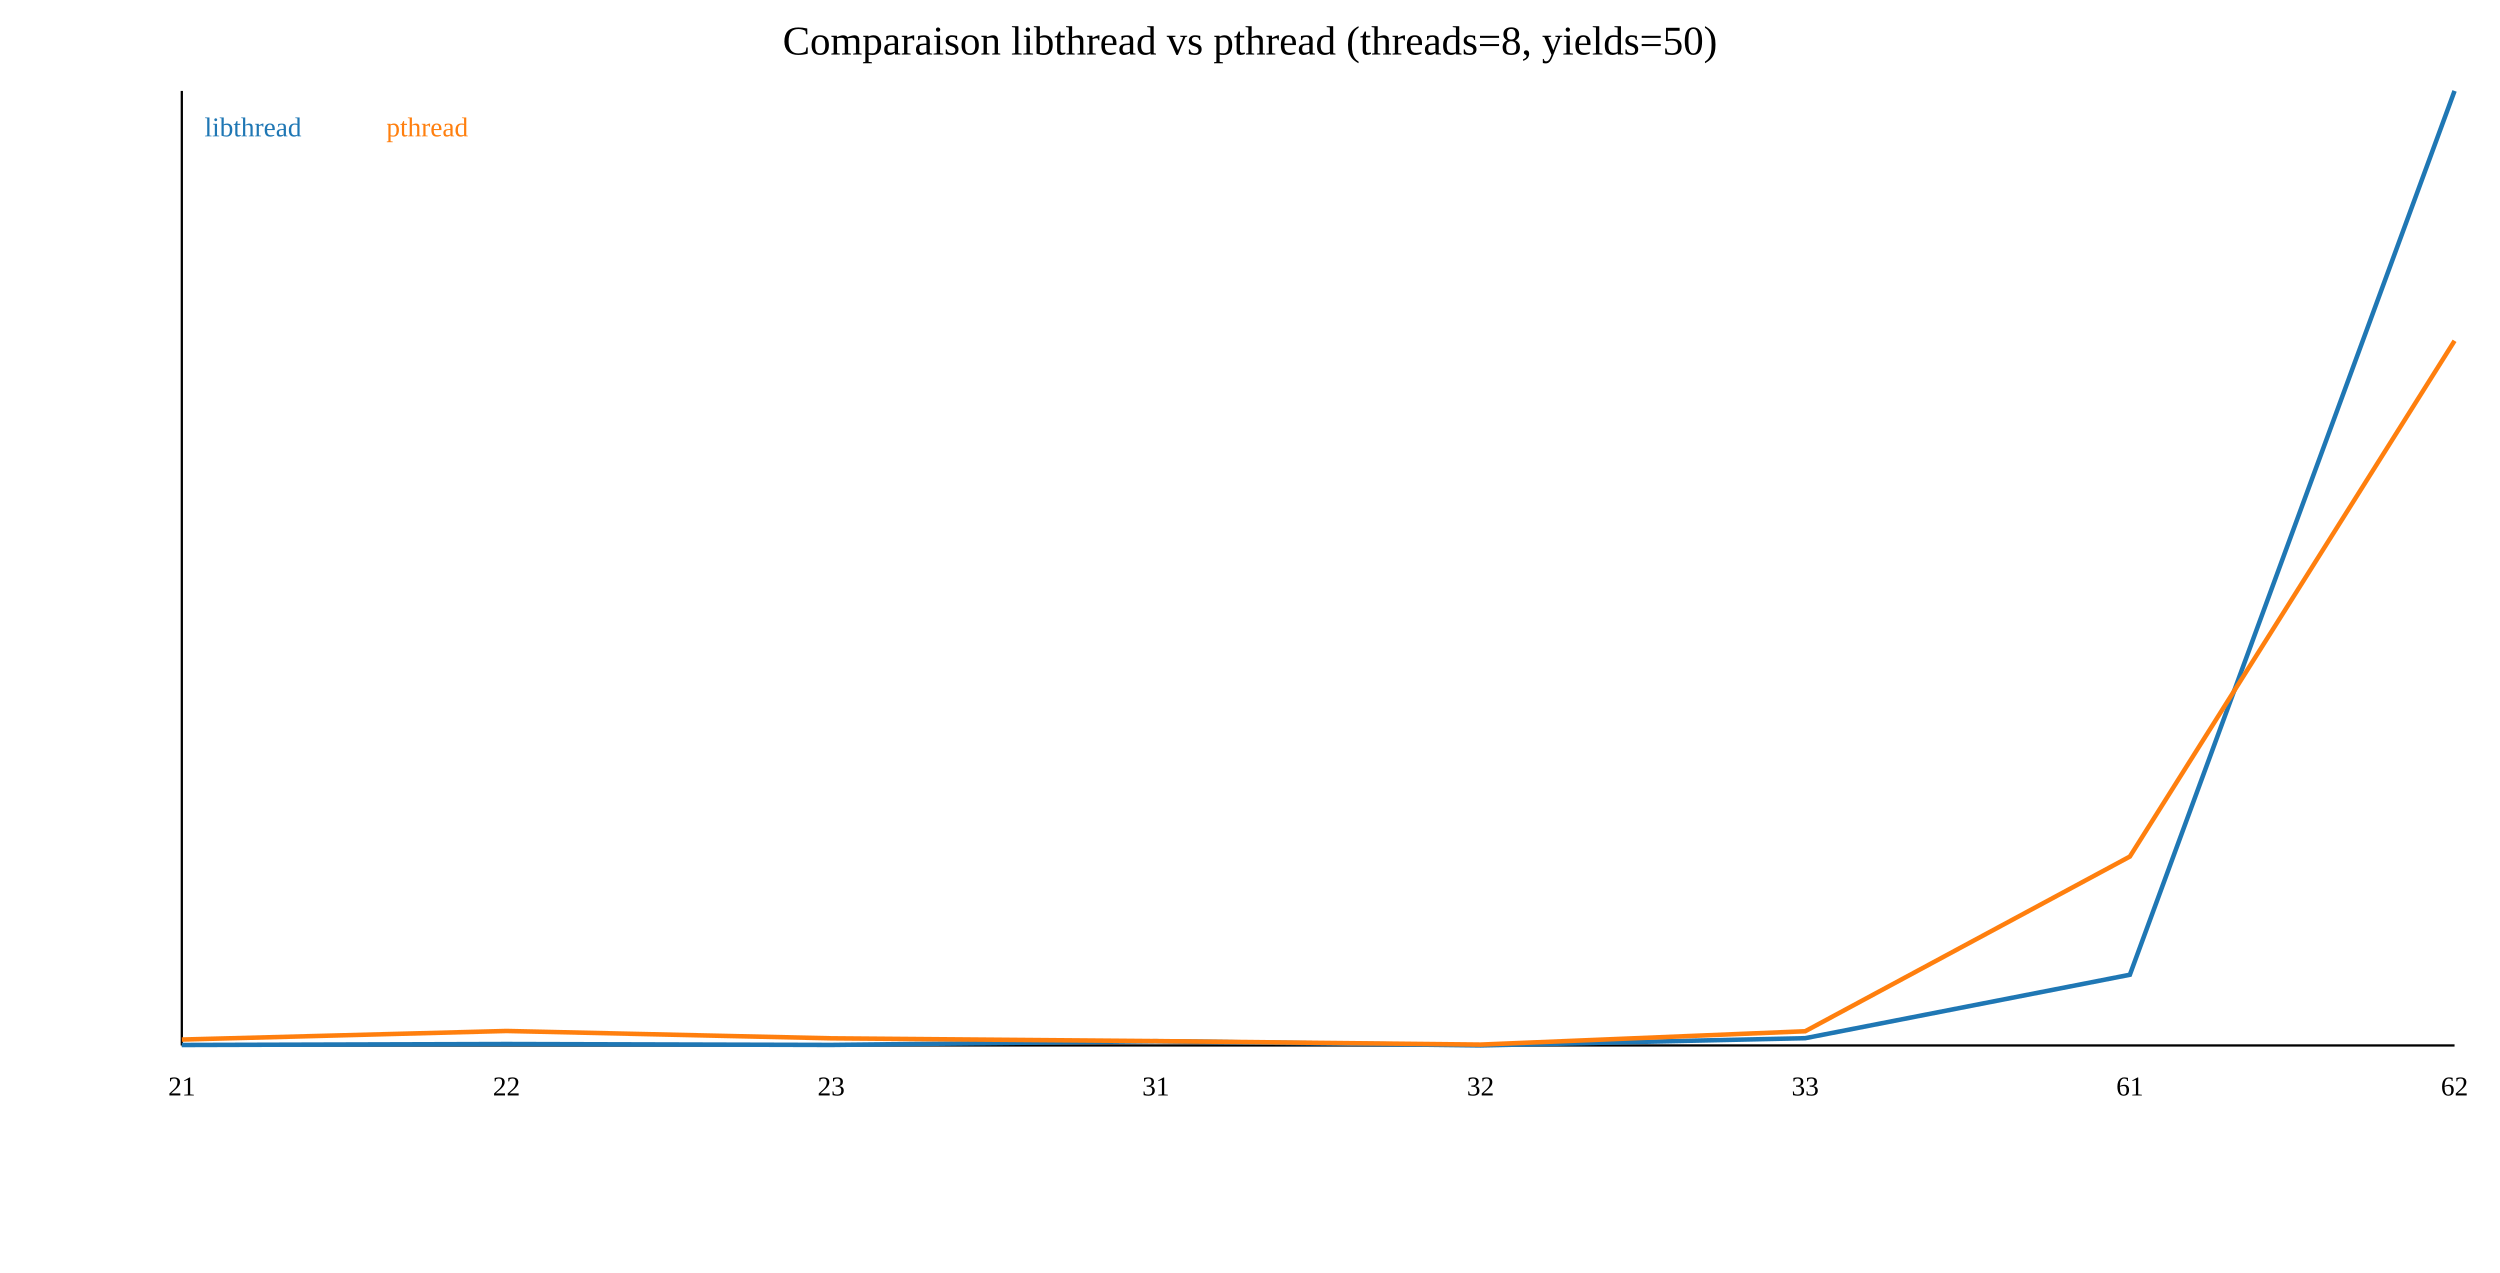
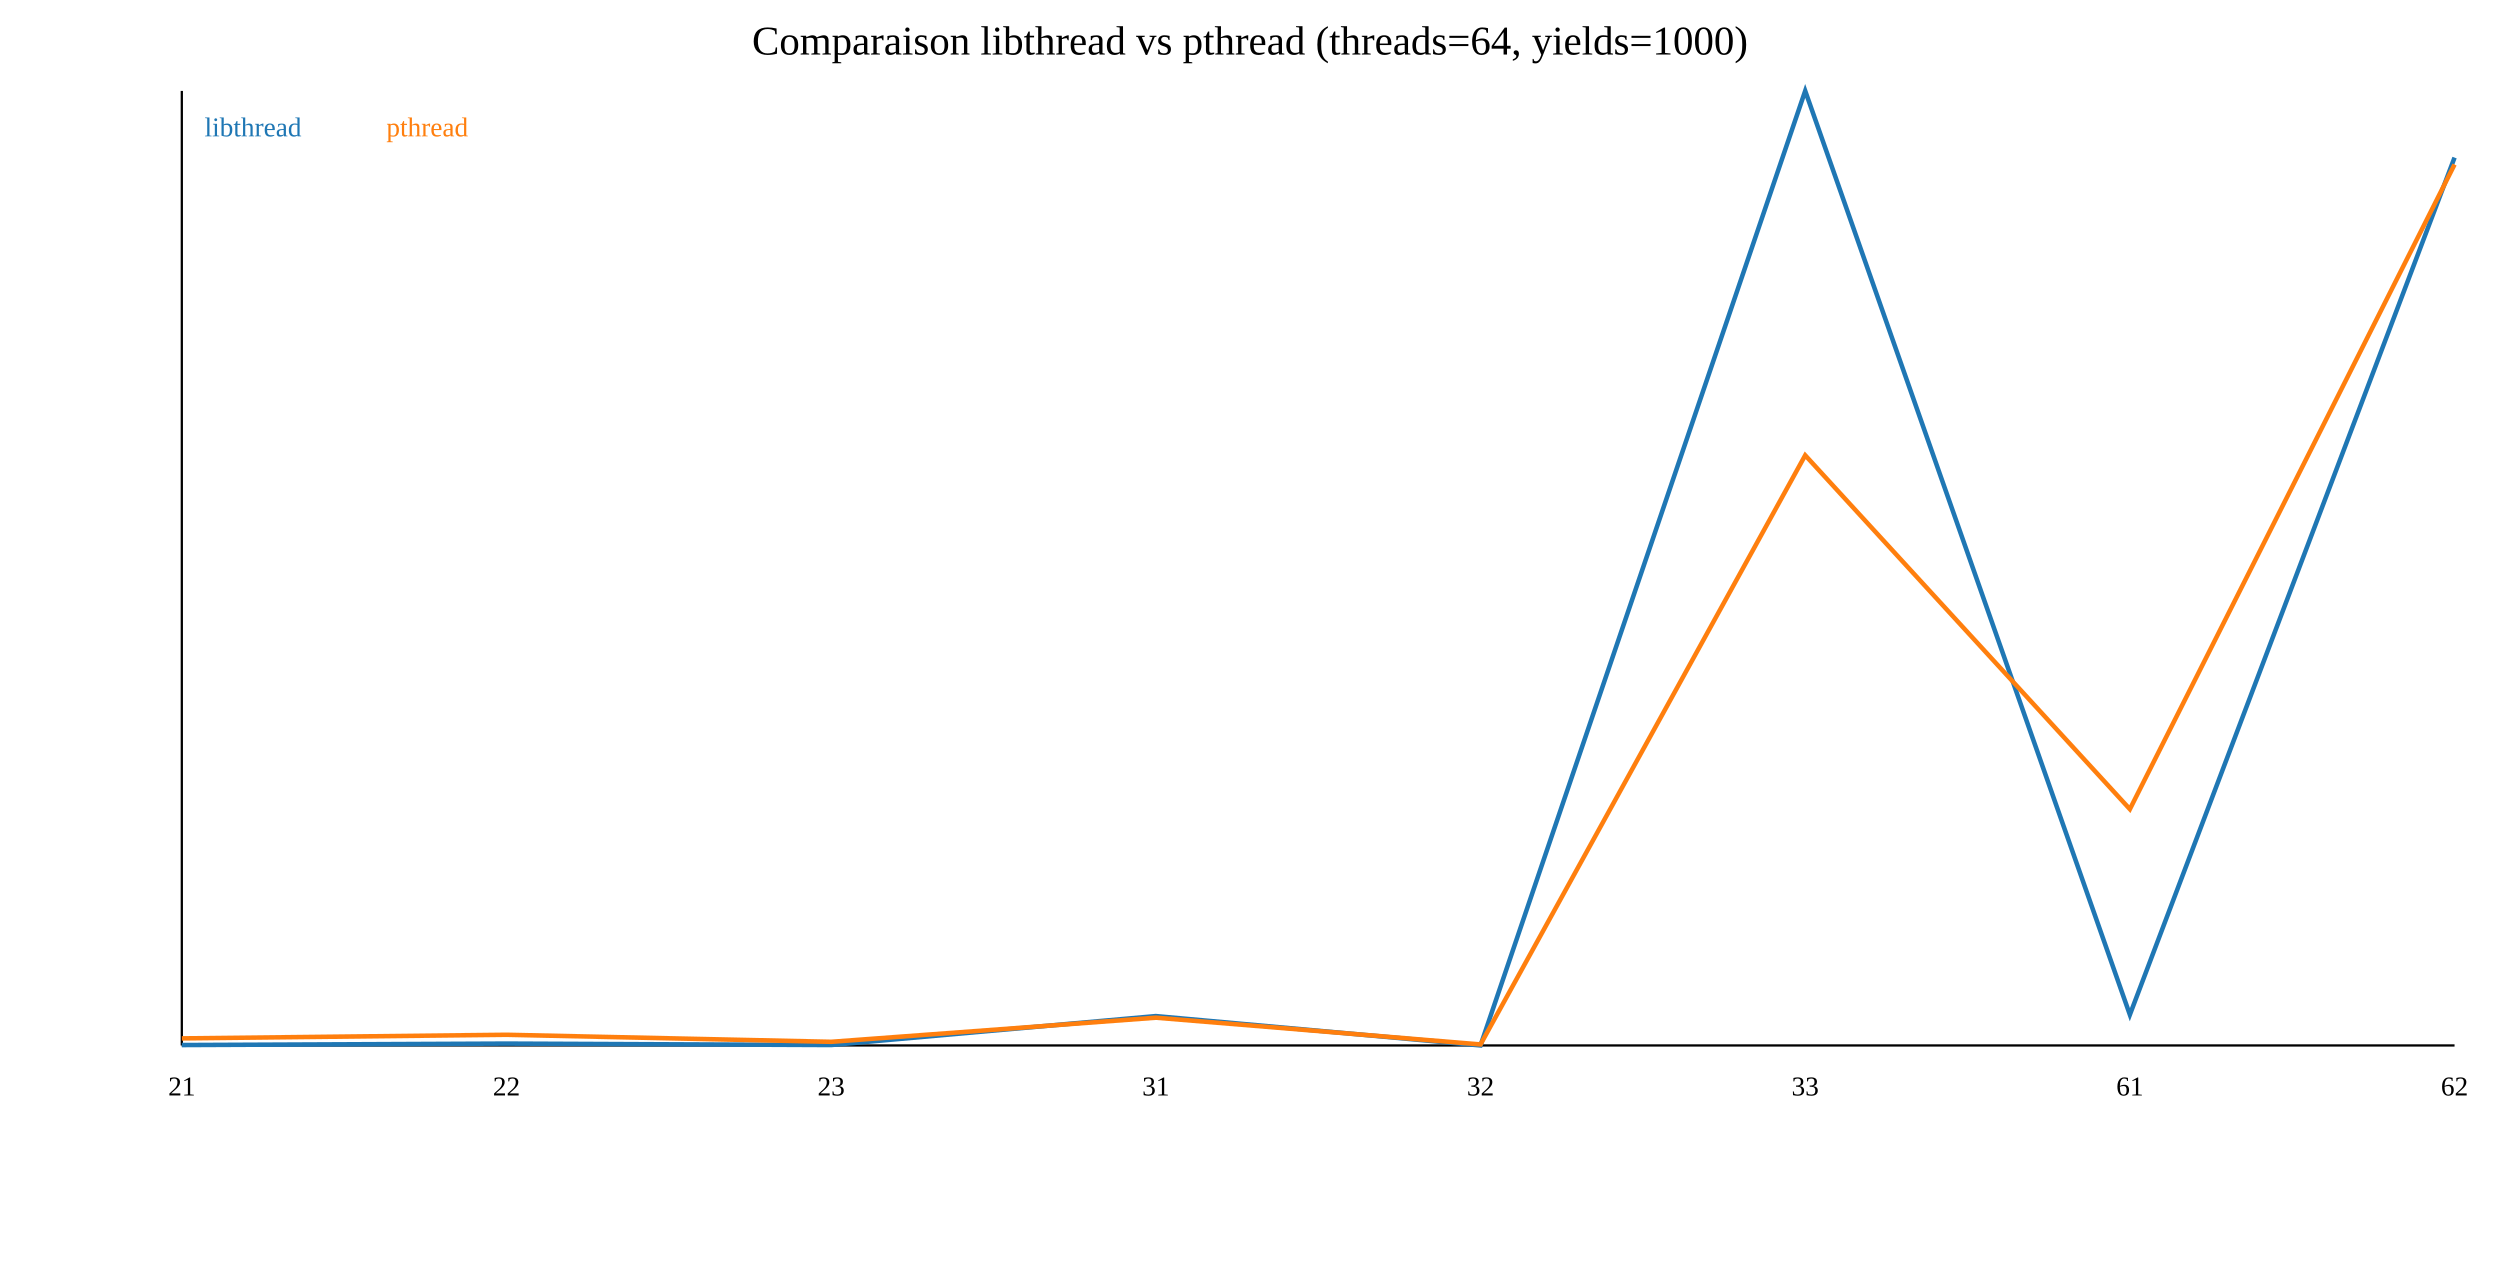
<svg xmlns="http://www.w3.org/2000/svg" width="1100" height="560">
-   <text x="550.0" y="24" text-anchor="middle" font-size="18">Comparaison libthread vs pthread (threads=8, yields=50)</text>
+   <text x="550.0" y="24" text-anchor="middle" font-size="18">Comparaison libthread vs pthread (threads=64, yields=1000)</text>
  <line x1="80" y1="460" x2="1080" y2="460" stroke="black" />
  <line x1="80" y1="40" x2="80" y2="460" stroke="black" />
  <text x="80.00" y="482" text-anchor="middle" font-size="12">21</text>
  <text x="222.86" y="482" text-anchor="middle" font-size="12">22</text>
  <text x="365.71" y="482" text-anchor="middle" font-size="12">23</text>
  <text x="508.57" y="482" text-anchor="middle" font-size="12">31</text>
  <text x="651.43" y="482" text-anchor="middle" font-size="12">32</text>
  <text x="794.29" y="482" text-anchor="middle" font-size="12">33</text>
  <text x="937.14" y="482" text-anchor="middle" font-size="12">61</text>
  <text x="1080.00" y="482" text-anchor="middle" font-size="12">62</text>
-   <polyline fill="none" stroke="#1f77b4" stroke-width="2" points="80.00,459.80 222.86,459.37 365.71,459.77 508.57,458.13 651.43,459.99 794.29,456.80 937.14,428.89 1080.00,40.00" />
-   <polyline fill="none" stroke="#ff7f0e" stroke-width="2" points="80.00,457.40 222.86,453.63 365.71,456.86 508.57,458.08 651.43,459.62 794.29,453.75 937.14,376.88 1080.00,149.96" />
+   <polyline fill="none" stroke="#1f77b4" stroke-width="2" points="80.00,459.82 222.86,459.18 365.71,459.81 508.57,447.08 651.43,459.99 794.29,40.00 937.14,446.47 1080.00,69.34" />
+   <polyline fill="none" stroke="#ff7f0e" stroke-width="2" points="80.00,456.89 222.86,455.30 365.71,458.40 508.57,447.78 651.43,459.55 794.29,200.33 937.14,356.03 1080.00,72.39" />
  <text x="90" y="60" fill="#1f77b4" font-size="12">libthread</text>
  <text x="170" y="60" fill="#ff7f0e" font-size="12">pthread</text>
</svg>
